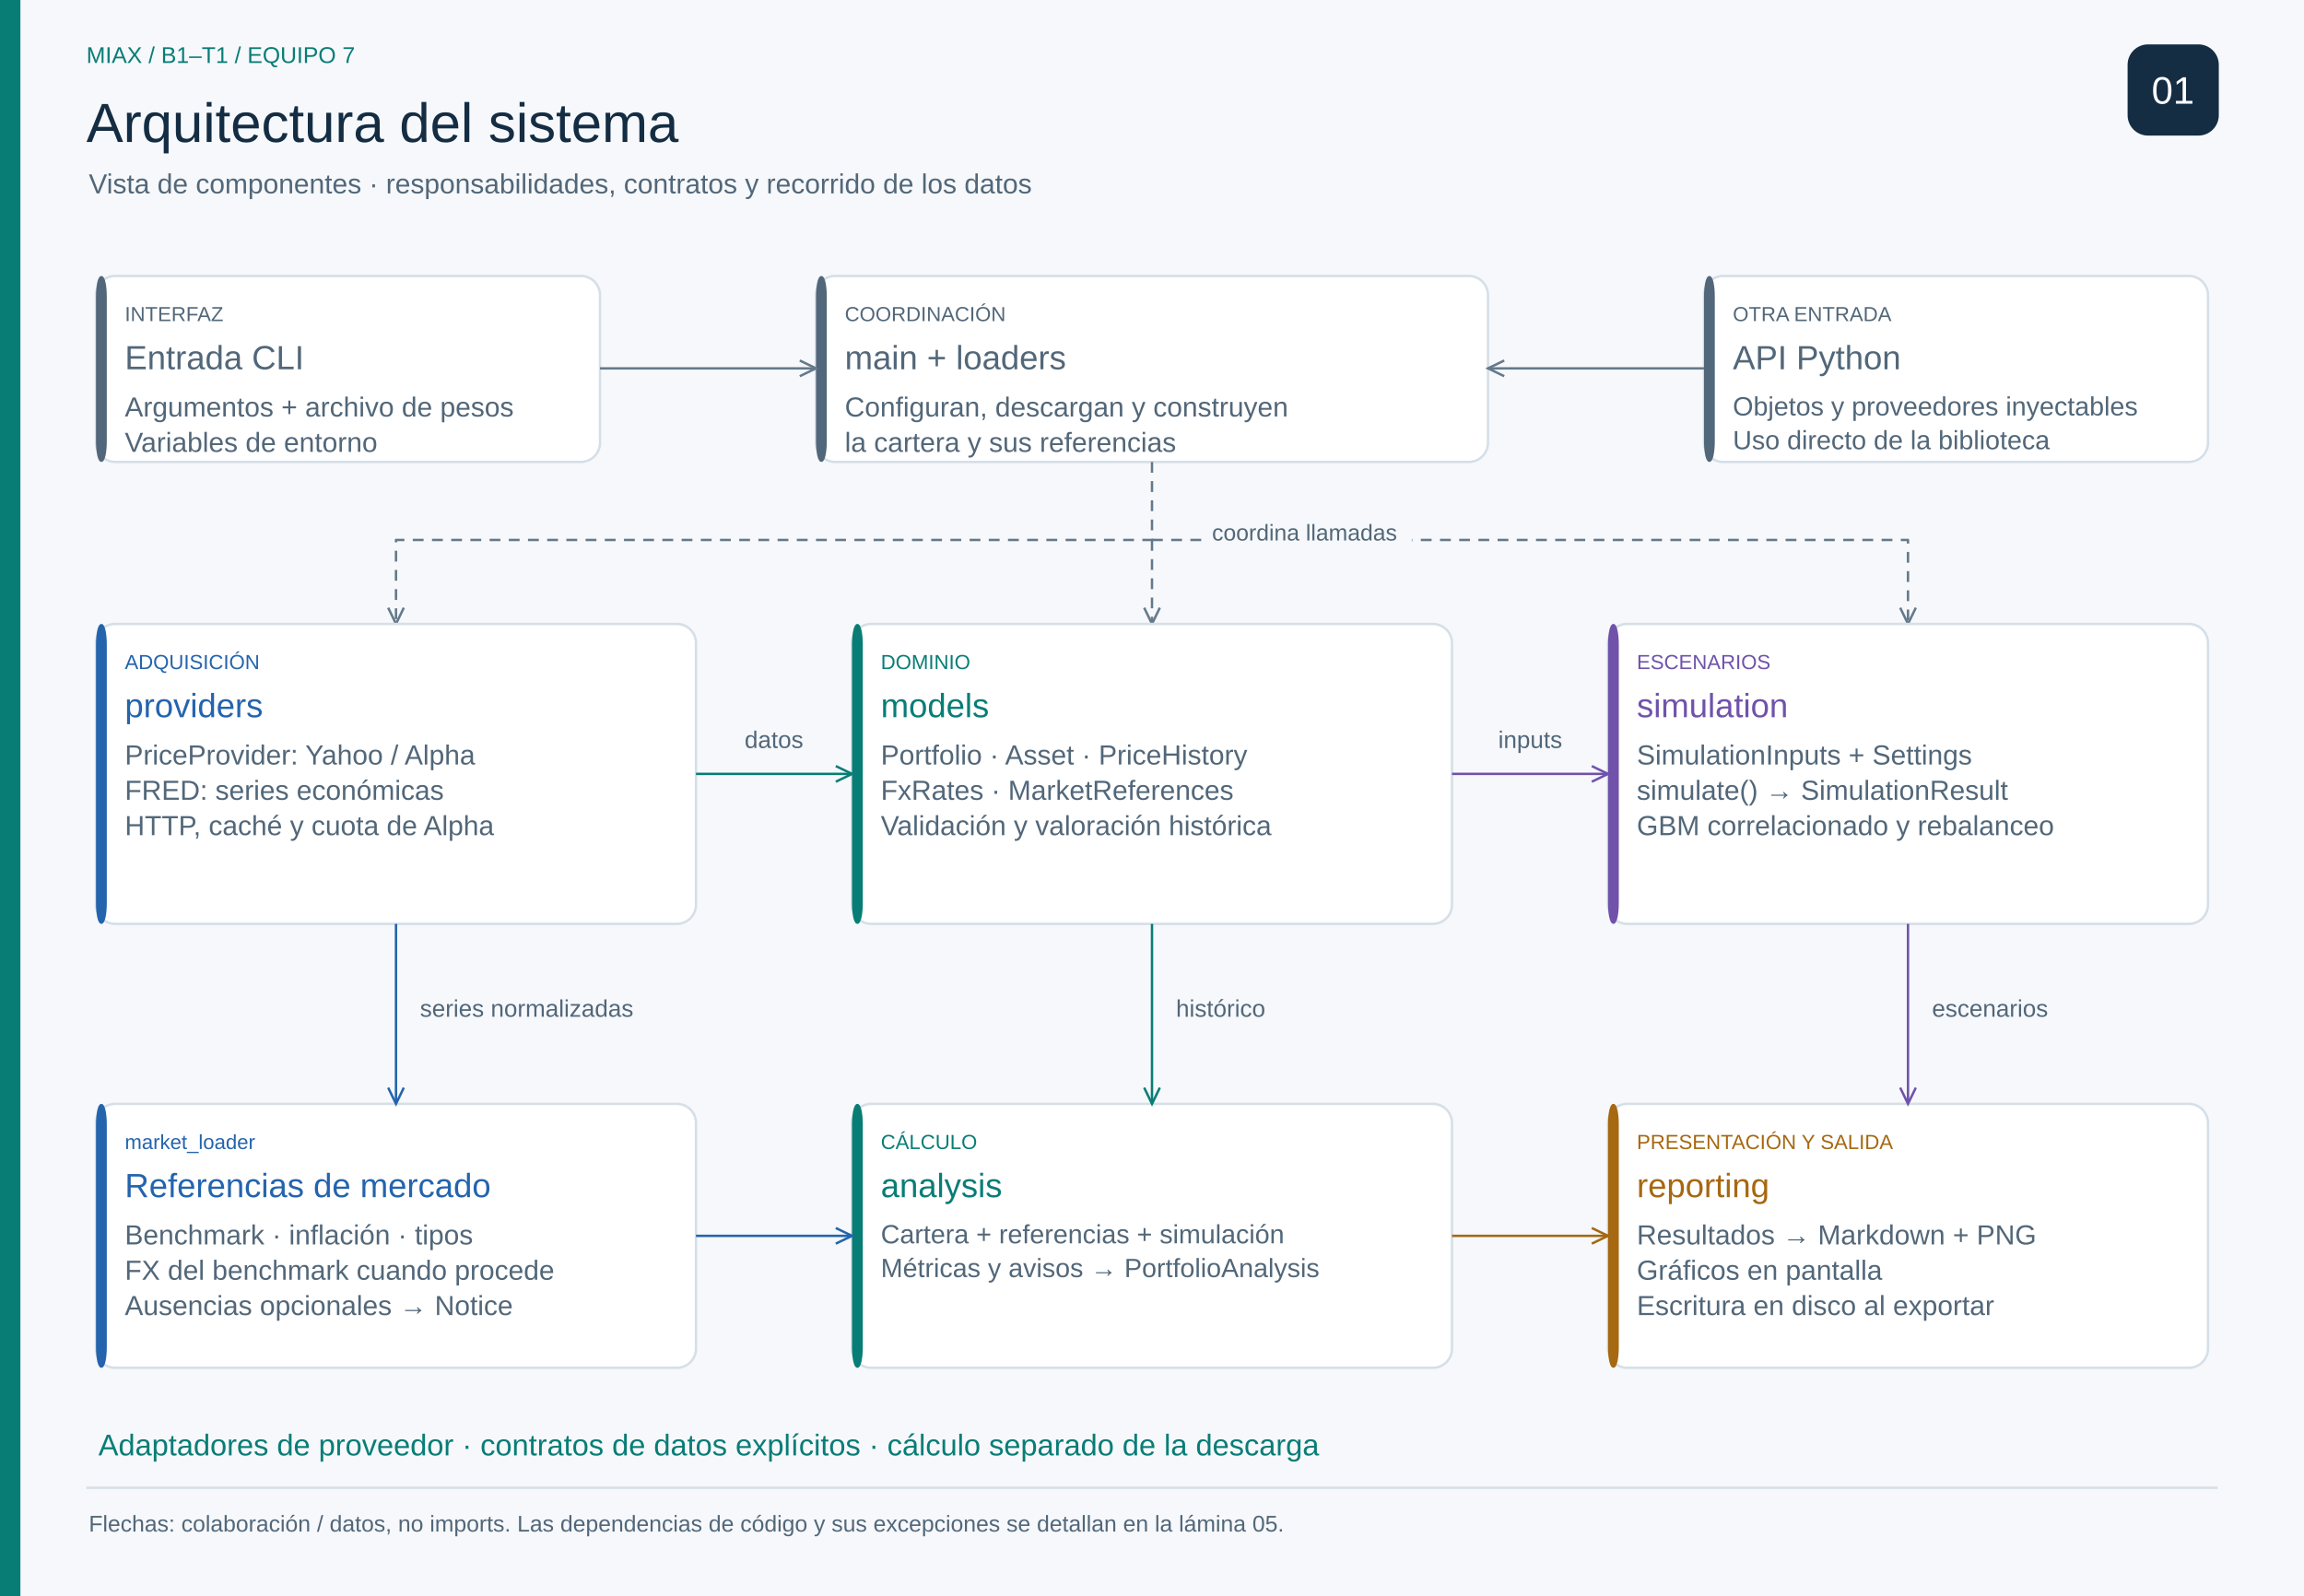
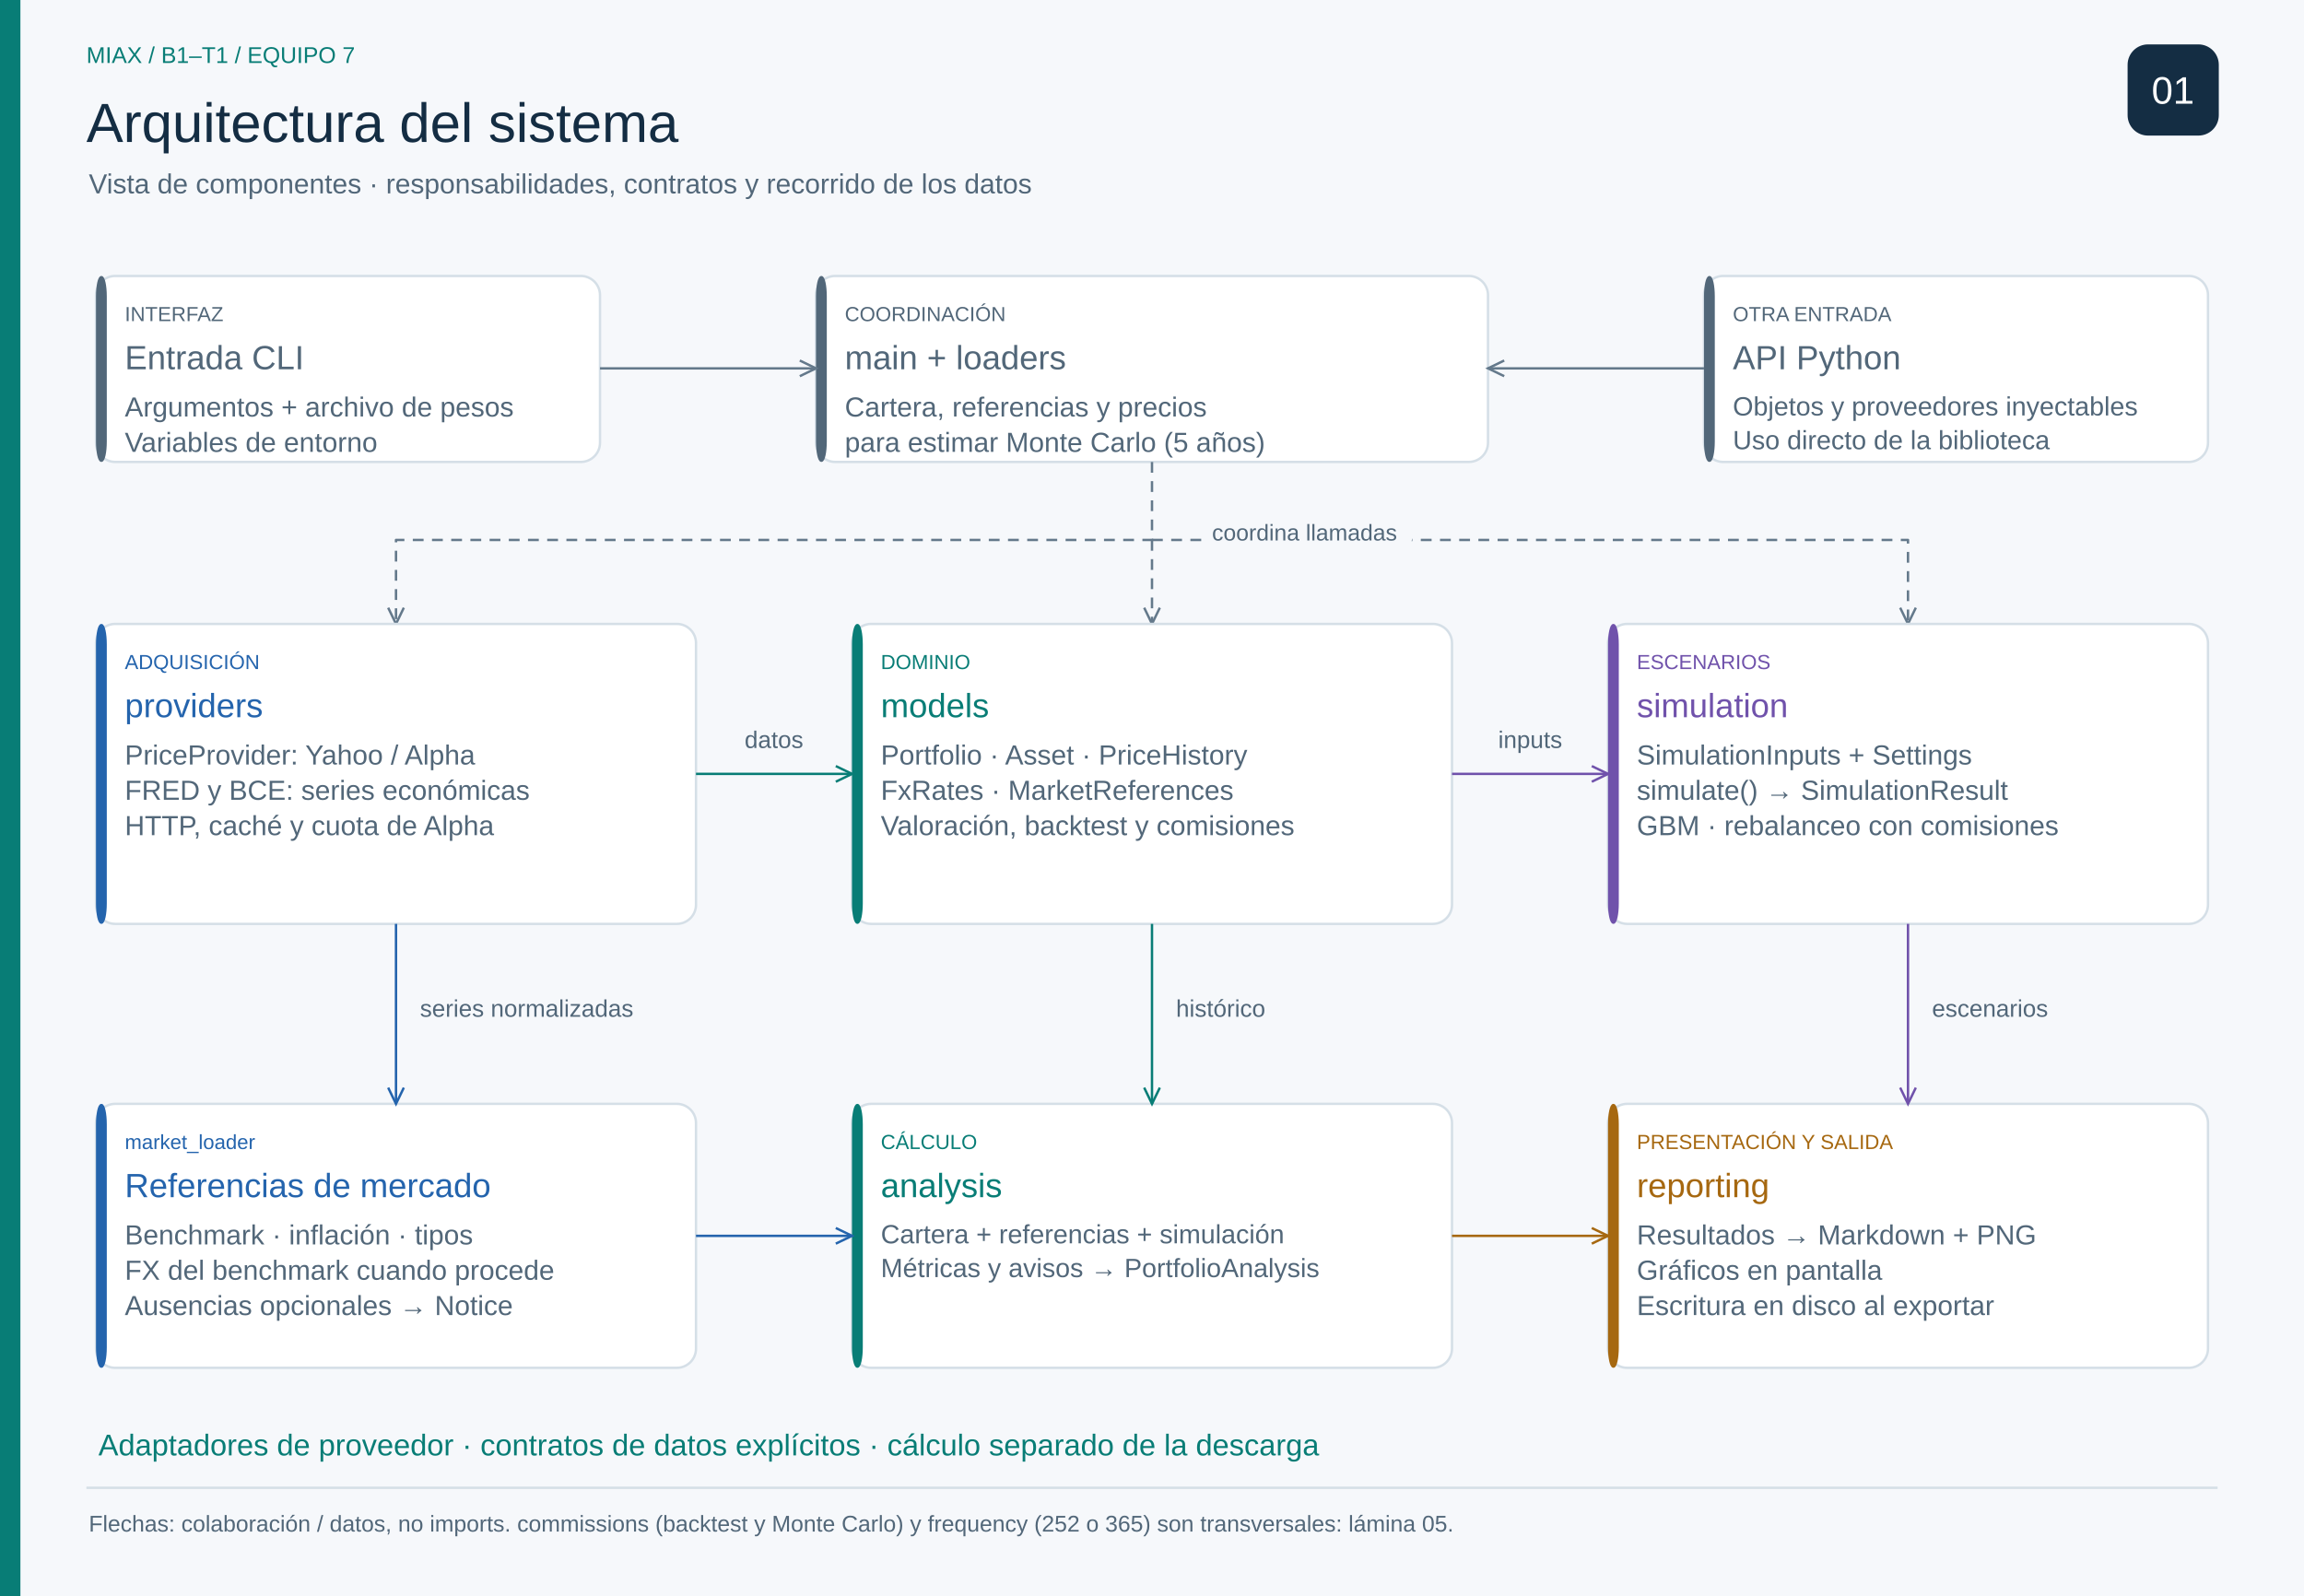
<svg xmlns="http://www.w3.org/2000/svg" width="1920" height="1330" viewBox="0 0 1920 1330" role="img">
  <rect x="0" y="0" width="1920" height="1330" rx="0" fill="#F6F8FB" stroke="#F6F8FB" stroke-width="2" stroke-linejoin="round" />
  <rect x="0" y="0" width="16" height="1330" rx="0" fill="#087D76" stroke="#087D76" stroke-width="2" stroke-linejoin="round" />
  <text x="72" y="52.48" font-family="Arial, Helvetica, sans-serif" font-size="19" fill="#087D76">MIAX  /  B1–T1  /  EQUIPO 7</text>
  <text x="72" y="118.32" font-family="Arial, Helvetica, sans-serif" font-size="46" fill="#142D43">Arquitectura del sistema</text>
  <text x="74" y="161.16" font-family="Arial, Helvetica, sans-serif" font-size="23" fill="#526779">Vista de componentes · responsabilidades, contratos y recorrido de los datos</text>
  <rect x="1774" y="38" width="74" height="74" rx="16" fill="#142D43" stroke="#142D43" stroke-width="2" stroke-linejoin="round" />
  <text x="1793.0" y="86.44" font-family="Arial, Helvetica, sans-serif" font-size="32" fill="#FFFFFF">01</text>
  <rect x="80" y="230" width="420" height="155" rx="16" fill="#FFFFFF" stroke="#D5DFE7" stroke-width="2" stroke-linejoin="round" />
  <rect x="81" y="231" width="7" height="153" rx="16" fill="#526779" stroke="#526779" stroke-width="2" stroke-linejoin="round" />
  <text x="104" y="267.64" font-family="Arial, Helvetica, sans-serif" font-size="17" fill="#526779">INTERFAZ</text>
  <text x="104" y="307.76" font-family="Arial, Helvetica, sans-serif" font-size="28" fill="#526779">Entrada CLI</text>
  <text x="104" y="347.16" font-family="Arial, Helvetica, sans-serif" font-size="23" fill="#526779">Argumentos + archivo de pesos</text>
  <text x="104" y="376.6" font-family="Arial, Helvetica, sans-serif" font-size="23" fill="#526779">Variables de entorno</text>
  <rect x="680" y="230" width="560" height="155" rx="16" fill="#FFFFFF" stroke="#D5DFE7" stroke-width="2" stroke-linejoin="round" />
  <rect x="681" y="231" width="7" height="153" rx="16" fill="#526779" stroke="#526779" stroke-width="2" stroke-linejoin="round" />
  <text x="704" y="267.64" font-family="Arial, Helvetica, sans-serif" font-size="17" fill="#526779">COORDINACIÓN</text>
  <text x="704" y="307.76" font-family="Arial, Helvetica, sans-serif" font-size="28" fill="#526779">main + loaders</text>
-   <text x="704" y="347.16" font-family="Arial, Helvetica, sans-serif" font-size="23" fill="#526779">Configuran, descargan y construyen</text>
-   <text x="704" y="376.6" font-family="Arial, Helvetica, sans-serif" font-size="23" fill="#526779">la cartera y sus referencias</text>
+   <text x="704" y="347.16" font-family="Arial, Helvetica, sans-serif" font-size="23" fill="#526779">Cartera, referencias y precios</text>
+   <text x="704" y="376.6" font-family="Arial, Helvetica, sans-serif" font-size="23" fill="#526779">para estimar Monte Carlo (5 años)</text>
  <rect x="1420" y="230" width="420" height="155" rx="16" fill="#FFFFFF" stroke="#D5DFE7" stroke-width="2" stroke-linejoin="round" />
  <rect x="1421" y="231" width="7" height="153" rx="16" fill="#526779" stroke="#526779" stroke-width="2" stroke-linejoin="round" />
  <text x="1444" y="267.64" font-family="Arial, Helvetica, sans-serif" font-size="17" fill="#526779">OTRA ENTRADA</text>
  <text x="1444" y="307.76" font-family="Arial, Helvetica, sans-serif" font-size="28" fill="#526779">API Python</text>
  <text x="1444" y="346.24" font-family="Arial, Helvetica, sans-serif" font-size="22" fill="#526779">Objetos y proveedores inyectables</text>
  <text x="1444" y="374.4" font-family="Arial, Helvetica, sans-serif" font-size="22" fill="#526779">Uso directo de la biblioteca</text>
  <polyline points="500,307 680,307" fill="none" stroke="#64798B" stroke-width="2" stroke-linejoin="round" />
  <polyline points="666.493,313.524 680,307 666.493,300.476" fill="none" stroke="#64798B" stroke-width="2" />
  <polyline points="1420,307 1240,307" fill="none" stroke="#64798B" stroke-width="2" stroke-linejoin="round" />
  <polyline points="1253.507,300.476 1240,307 1253.507,313.524" fill="none" stroke="#64798B" stroke-width="2" />
  <polyline points="960,385 960,450 330,450 330,520" fill="none" stroke="#64798B" stroke-width="2" stroke-linejoin="round" stroke-dasharray="9 7" />
  <polyline points="323.476,506.493 330,520 336.524,506.493" fill="none" stroke="#64798B" stroke-width="2" />
  <polyline points="960,450 960,520" fill="none" stroke="#64798B" stroke-width="2" stroke-linejoin="round" stroke-dasharray="9 7" />
  <polyline points="953.476,506.493 960,520 966.524,506.493" fill="none" stroke="#64798B" stroke-width="2" />
  <polyline points="960,450 1590,450 1590,520" fill="none" stroke="#64798B" stroke-width="2" stroke-linejoin="round" stroke-dasharray="9 7" />
  <polyline points="1583.476,506.493 1590,520 1596.524,506.493" fill="none" stroke="#64798B" stroke-width="2" />
  <rect x="1004" y="430" width="172.0" height="32.32" rx="16" fill="#F6F8FB" stroke="#F6F8FB" stroke-width="2" stroke-linejoin="round" />
  <text x="1010" y="450.48" font-family="Arial, Helvetica, sans-serif" font-size="19" fill="#526779">coordina llamadas</text>
  <rect x="80" y="520" width="500" height="250" rx="16" fill="#FFFFFF" stroke="#D5DFE7" stroke-width="2" stroke-linejoin="round" />
  <rect x="81" y="521" width="7" height="248" rx="16" fill="#2464AD" stroke="#2464AD" stroke-width="2" stroke-linejoin="round" />
  <text x="104" y="557.64" font-family="Arial, Helvetica, sans-serif" font-size="17" fill="#2464AD">ADQUISICIÓN</text>
  <text x="104" y="597.76" font-family="Arial, Helvetica, sans-serif" font-size="28" fill="#2464AD">providers</text>
  <text x="104" y="637.16" font-family="Arial, Helvetica, sans-serif" font-size="23" fill="#526779">PriceProvider: Yahoo / Alpha</text>
-   <text x="104" y="666.6" font-family="Arial, Helvetica, sans-serif" font-size="23" fill="#526779">FRED: series económicas</text>
+   <text x="104" y="666.6" font-family="Arial, Helvetica, sans-serif" font-size="23" fill="#526779">FRED y BCE: series económicas</text>
  <text x="104" y="696.04" font-family="Arial, Helvetica, sans-serif" font-size="23" fill="#526779">HTTP, caché y cuota de Alpha</text>
  <rect x="710" y="520" width="500" height="250" rx="16" fill="#FFFFFF" stroke="#D5DFE7" stroke-width="2" stroke-linejoin="round" />
  <rect x="711" y="521" width="7" height="248" rx="16" fill="#087D76" stroke="#087D76" stroke-width="2" stroke-linejoin="round" />
  <text x="734" y="557.64" font-family="Arial, Helvetica, sans-serif" font-size="17" fill="#087D76">DOMINIO</text>
  <text x="734" y="597.76" font-family="Arial, Helvetica, sans-serif" font-size="28" fill="#087D76">models</text>
  <text x="734" y="637.16" font-family="Arial, Helvetica, sans-serif" font-size="23" fill="#526779">Portfolio · Asset · PriceHistory</text>
  <text x="734" y="666.6" font-family="Arial, Helvetica, sans-serif" font-size="23" fill="#526779">FxRates · MarketReferences</text>
-   <text x="734" y="696.04" font-family="Arial, Helvetica, sans-serif" font-size="23" fill="#526779">Validación y valoración histórica</text>
+   <text x="734" y="696.04" font-family="Arial, Helvetica, sans-serif" font-size="23" fill="#526779">Valoración, backtest y comisiones</text>
  <rect x="1340" y="520" width="500" height="250" rx="16" fill="#FFFFFF" stroke="#D5DFE7" stroke-width="2" stroke-linejoin="round" />
  <rect x="1341" y="521" width="7" height="248" rx="16" fill="#7052AB" stroke="#7052AB" stroke-width="2" stroke-linejoin="round" />
  <text x="1364" y="557.64" font-family="Arial, Helvetica, sans-serif" font-size="17" fill="#7052AB">ESCENARIOS</text>
  <text x="1364" y="597.76" font-family="Arial, Helvetica, sans-serif" font-size="28" fill="#7052AB">simulation</text>
  <text x="1364" y="637.16" font-family="Arial, Helvetica, sans-serif" font-size="23" fill="#526779">SimulationInputs + Settings</text>
  <text x="1364" y="666.6" font-family="Arial, Helvetica, sans-serif" font-size="23" fill="#526779">simulate() → SimulationResult</text>
-   <text x="1364" y="696.04" font-family="Arial, Helvetica, sans-serif" font-size="23" fill="#526779">GBM correlacionado y rebalanceo</text>
+   <text x="1364" y="696.04" font-family="Arial, Helvetica, sans-serif" font-size="23" fill="#526779">GBM · rebalanceo con comisiones</text>
  <polyline points="580,645 710,645" fill="none" stroke="#087D76" stroke-width="2" stroke-linejoin="round" />
  <polyline points="696.493,651.524 710,645 696.493,638.476" fill="none" stroke="#087D76" stroke-width="2" />
  <rect x="613.5" y="602" width="63.0" height="33.6" rx="16" fill="#F6F8FB" stroke="#F6F8FB" stroke-width="2" stroke-linejoin="round" />
  <text x="620.5" y="623.4" font-family="Arial, Helvetica, sans-serif" font-size="20" fill="#526779">datos</text>
  <polyline points="1210,645 1340,645" fill="none" stroke="#7052AB" stroke-width="2" stroke-linejoin="round" />
  <polyline points="1326.493,651.524 1340,645 1326.493,638.476" fill="none" stroke="#7052AB" stroke-width="2" />
  <rect x="1241.5" y="602" width="67.0" height="33.6" rx="16" fill="#F6F8FB" stroke="#F6F8FB" stroke-width="2" stroke-linejoin="round" />
  <text x="1248.5" y="623.4" font-family="Arial, Helvetica, sans-serif" font-size="20" fill="#526779">inputs</text>
  <rect x="80" y="920" width="500" height="220" rx="16" fill="#FFFFFF" stroke="#D5DFE7" stroke-width="2" stroke-linejoin="round" />
  <rect x="81" y="921" width="7" height="218" rx="16" fill="#2464AD" stroke="#2464AD" stroke-width="2" stroke-linejoin="round" />
  <text x="104" y="957.64" font-family="Arial, Helvetica, sans-serif" font-size="17" fill="#2464AD">market_loader</text>
  <text x="104" y="997.76" font-family="Arial, Helvetica, sans-serif" font-size="28" fill="#2464AD">Referencias de mercado</text>
  <text x="104" y="1037.16" font-family="Arial, Helvetica, sans-serif" font-size="23" fill="#526779">Benchmark · inflación · tipos</text>
  <text x="104" y="1066.6" font-family="Arial, Helvetica, sans-serif" font-size="23" fill="#526779">FX del benchmark cuando procede</text>
  <text x="104" y="1096.04" font-family="Arial, Helvetica, sans-serif" font-size="23" fill="#526779">Ausencias opcionales → Notice</text>
  <rect x="710" y="920" width="500" height="220" rx="16" fill="#FFFFFF" stroke="#D5DFE7" stroke-width="2" stroke-linejoin="round" />
  <rect x="711" y="921" width="7" height="218" rx="16" fill="#087D76" stroke="#087D76" stroke-width="2" stroke-linejoin="round" />
  <text x="734" y="957.64" font-family="Arial, Helvetica, sans-serif" font-size="17" fill="#087D76">CÁLCULO</text>
  <text x="734" y="997.76" font-family="Arial, Helvetica, sans-serif" font-size="28" fill="#087D76">analysis</text>
  <text x="734" y="1036.24" font-family="Arial, Helvetica, sans-serif" font-size="22" fill="#526779">Cartera + referencias + simulación</text>
  <text x="734" y="1064.4" font-family="Arial, Helvetica, sans-serif" font-size="22" fill="#526779">Métricas y avisos → PortfolioAnalysis</text>
  <rect x="1340" y="920" width="500" height="220" rx="16" fill="#FFFFFF" stroke="#D5DFE7" stroke-width="2" stroke-linejoin="round" />
  <rect x="1341" y="921" width="7" height="218" rx="16" fill="#A66810" stroke="#A66810" stroke-width="2" stroke-linejoin="round" />
  <text x="1364" y="957.64" font-family="Arial, Helvetica, sans-serif" font-size="17" fill="#A66810">PRESENTACIÓN Y SALIDA</text>
  <text x="1364" y="997.76" font-family="Arial, Helvetica, sans-serif" font-size="28" fill="#A66810">reporting</text>
  <text x="1364" y="1037.16" font-family="Arial, Helvetica, sans-serif" font-size="23" fill="#526779">Resultados → Markdown + PNG</text>
  <text x="1364" y="1066.6" font-family="Arial, Helvetica, sans-serif" font-size="23" fill="#526779">Gráficos en pantalla</text>
  <text x="1364" y="1096.04" font-family="Arial, Helvetica, sans-serif" font-size="23" fill="#526779">Escritura en disco al exportar</text>
  <polyline points="330,770 330,920" fill="none" stroke="#2464AD" stroke-width="2" stroke-linejoin="round" />
  <polyline points="323.476,906.493 330,920 336.524,906.493" fill="none" stroke="#2464AD" stroke-width="2" />
  <rect x="344" y="826" width="191.0" height="33.6" rx="16" fill="#F6F8FB" stroke="#F6F8FB" stroke-width="2" stroke-linejoin="round" />
  <text x="350" y="847.4" font-family="Arial, Helvetica, sans-serif" font-size="20" fill="#526779">series normalizadas</text>
  <polyline points="960,770 960,920" fill="none" stroke="#087D76" stroke-width="2" stroke-linejoin="round" />
  <polyline points="953.476,906.493 960,920 966.524,906.493" fill="none" stroke="#087D76" stroke-width="2" />
  <rect x="974" y="826" width="88.0" height="33.6" rx="16" fill="#F6F8FB" stroke="#F6F8FB" stroke-width="2" stroke-linejoin="round" />
  <text x="980" y="847.4" font-family="Arial, Helvetica, sans-serif" font-size="20" fill="#526779">histórico</text>
  <polyline points="1590,770 1590,920" fill="none" stroke="#7052AB" stroke-width="2" stroke-linejoin="round" />
  <polyline points="1583.476,906.493 1590,920 1596.524,906.493" fill="none" stroke="#7052AB" stroke-width="2" />
  <rect x="1604" y="826" width="110.0" height="33.6" rx="16" fill="#F6F8FB" stroke="#F6F8FB" stroke-width="2" stroke-linejoin="round" />
  <text x="1610" y="847.4" font-family="Arial, Helvetica, sans-serif" font-size="20" fill="#526779">escenarios</text>
  <polyline points="580,1030 710,1030" fill="none" stroke="#2464AD" stroke-width="2" stroke-linejoin="round" />
  <polyline points="696.493,1036.524 710,1030 696.493,1023.476" fill="none" stroke="#2464AD" stroke-width="2" />
  <polyline points="1210,1030 1340,1030" fill="none" stroke="#A66810" stroke-width="2" stroke-linejoin="round" />
  <polyline points="1326.493,1036.524 1340,1030 1326.493,1023.476" fill="none" stroke="#A66810" stroke-width="2" />
  <text x="82" y="1213.0" font-family="Arial, Helvetica, sans-serif" font-size="25" fill="#087D76">Adaptadores de proveedor  ·  contratos de datos explícitos  ·  cálculo separado de la descarga</text>
  <polyline points="72,1240 1848,1240" fill="none" stroke="#D5DFE7" stroke-width="2" stroke-linejoin="round" />
-   <text x="74" y="1276.48" font-family="Arial, Helvetica, sans-serif" font-size="19" fill="#526779">Flechas: colaboración / datos, no imports. Las dependencias de código y sus excepciones se detallan en la lámina 05.</text>
+   <text x="74" y="1276.48" font-family="Arial, Helvetica, sans-serif" font-size="19" fill="#526779">Flechas: colaboración / datos, no imports. commissions (backtest y Monte Carlo) y frequency (252 o 365) son transversales: lámina 05.</text>
</svg>
